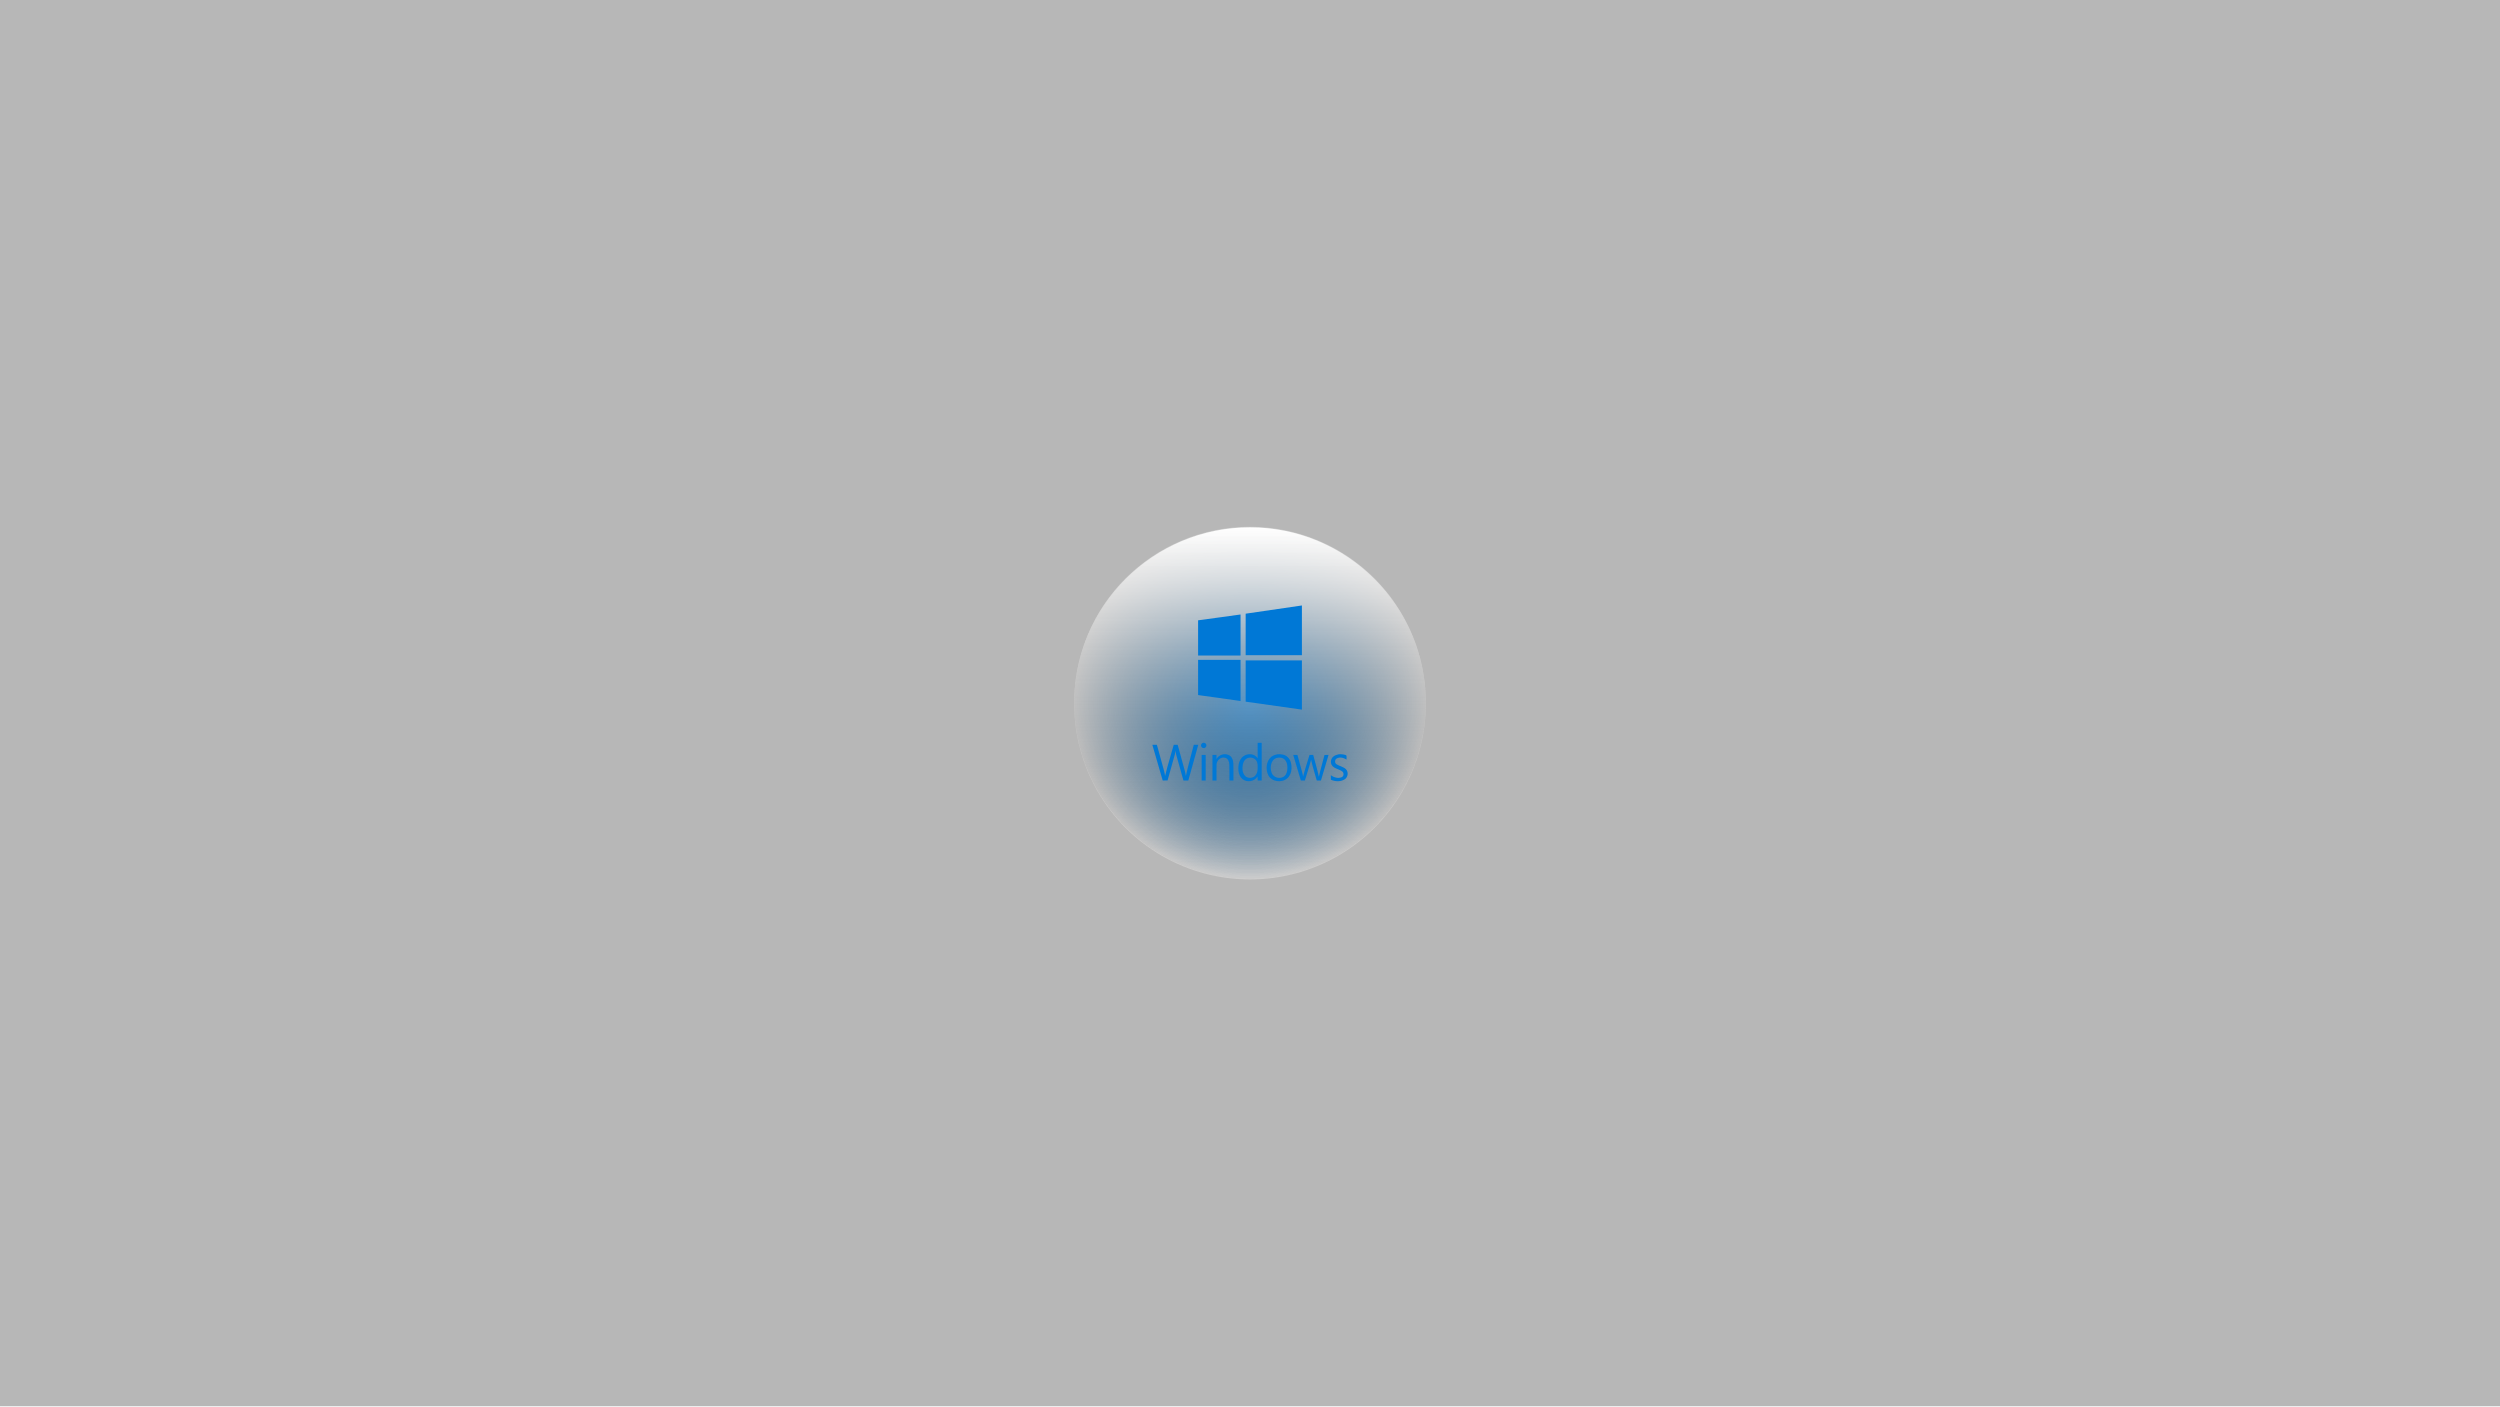
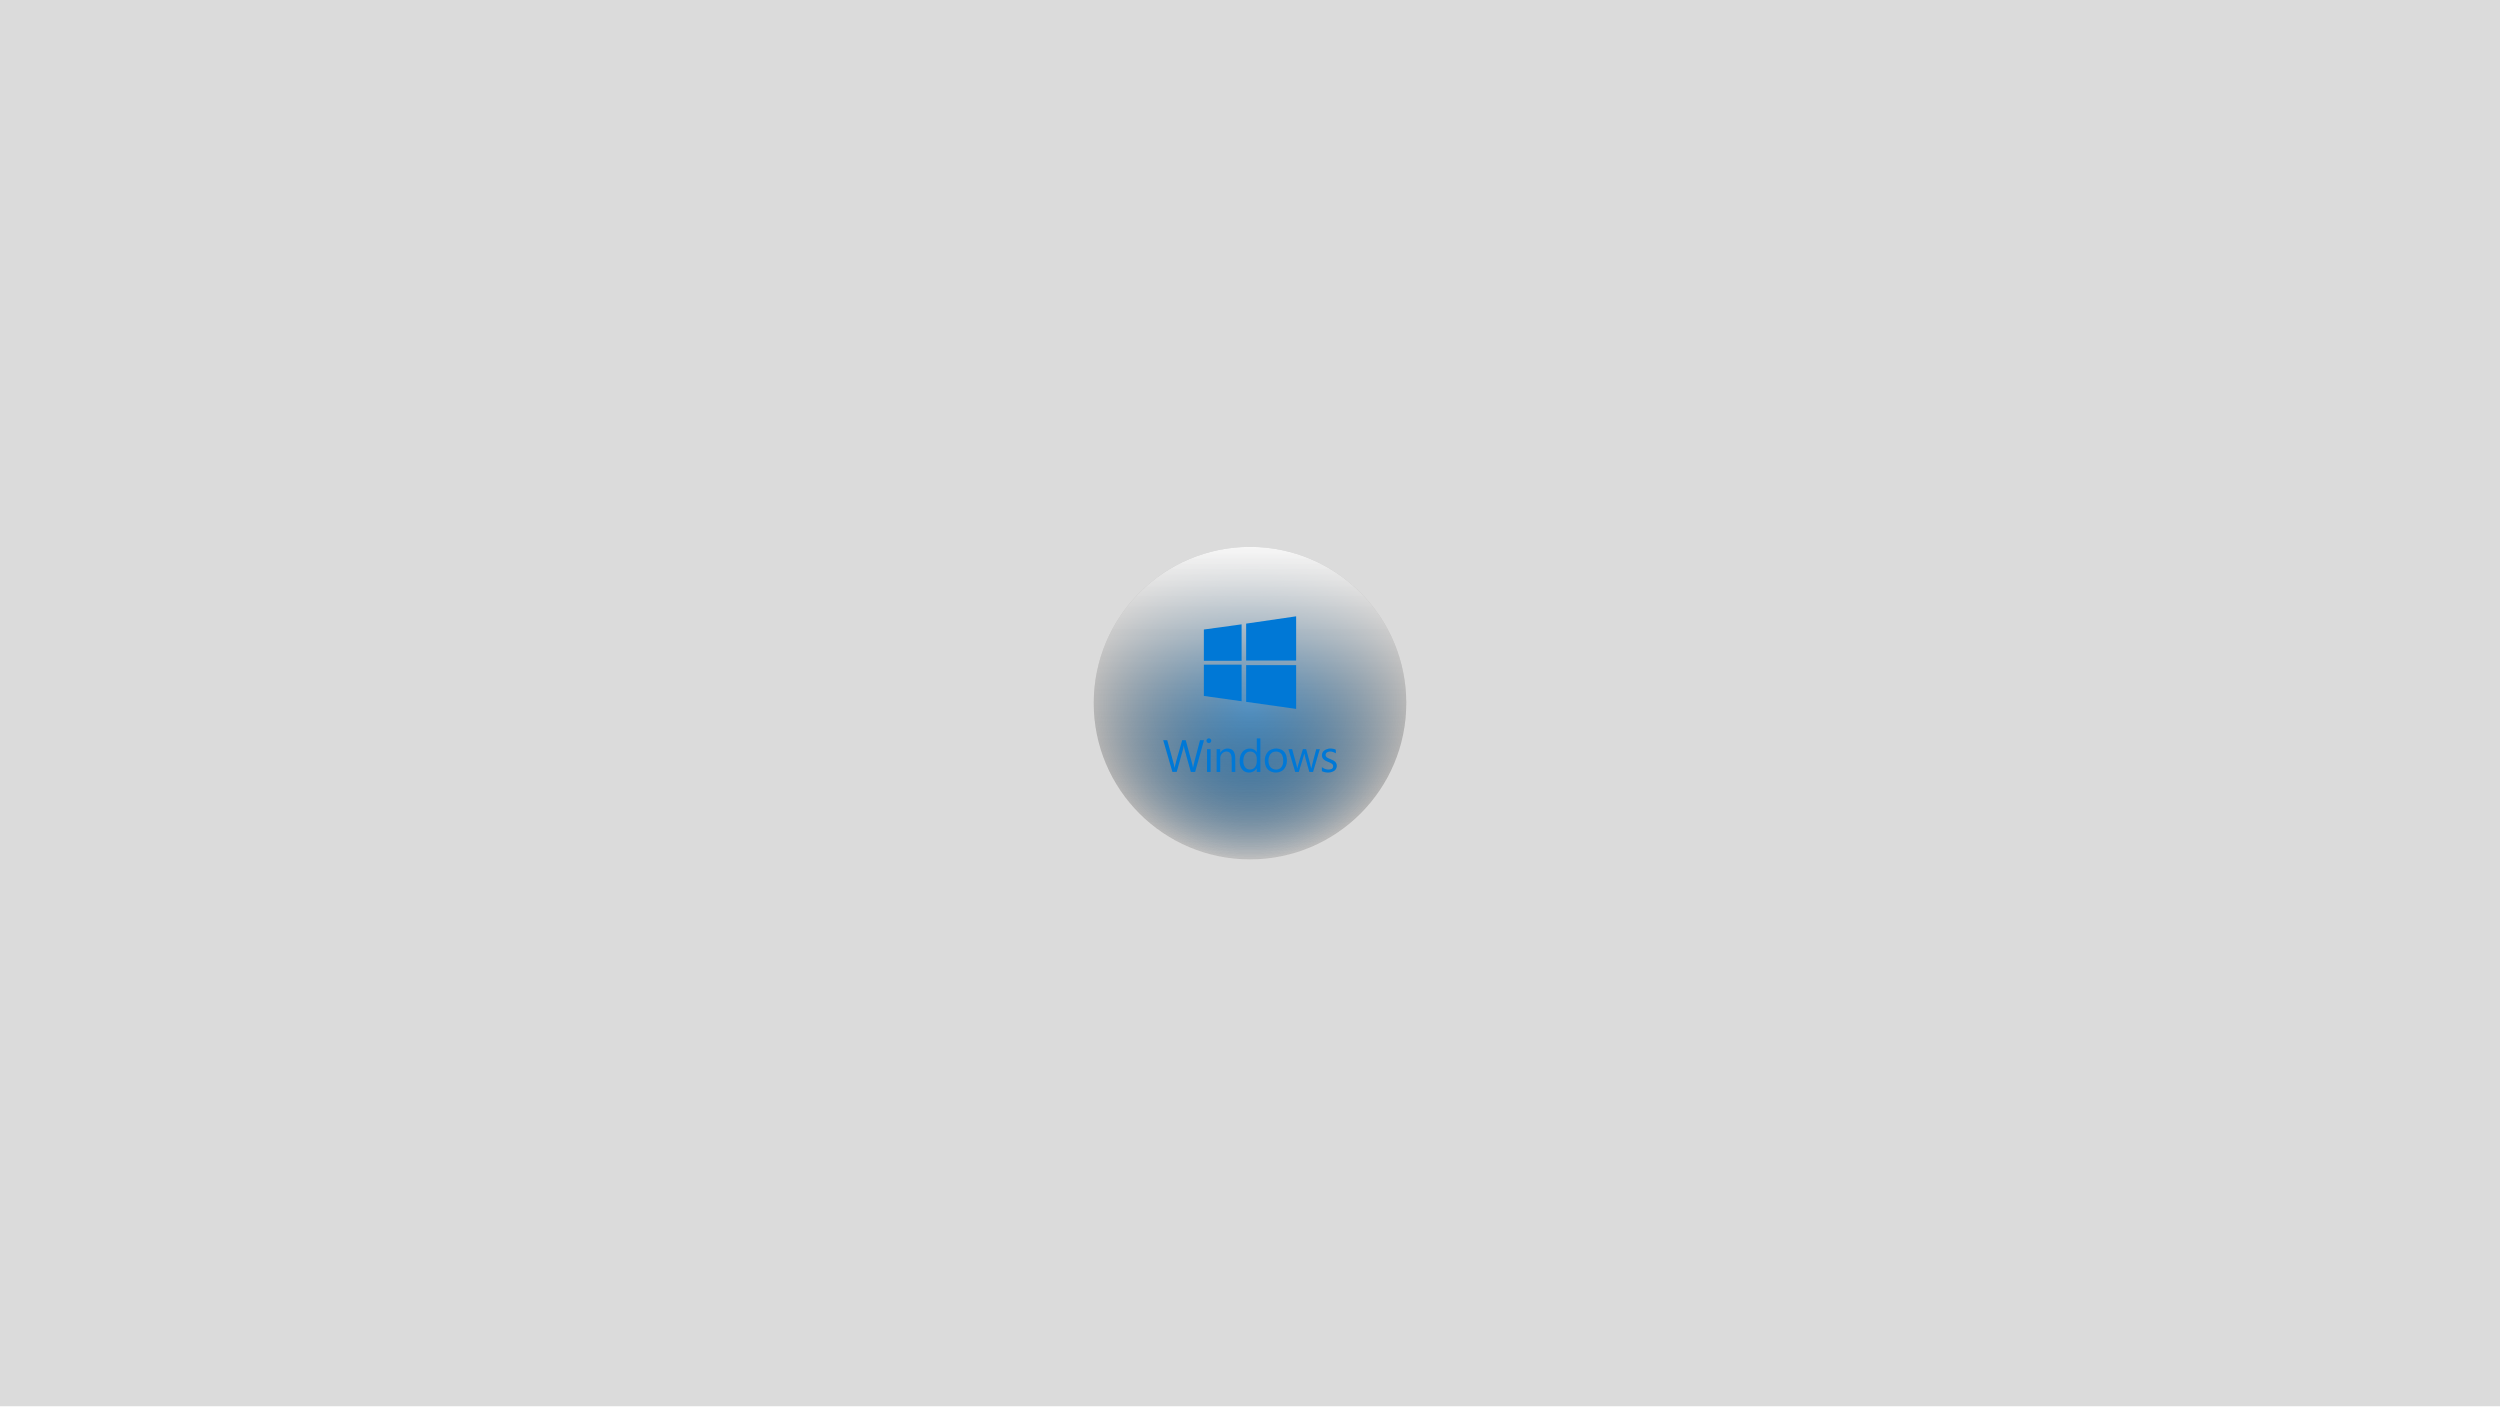
<svg xmlns="http://www.w3.org/2000/svg" xmlns:ns1="http://www.openswatchbook.org/uri/2009/osb" xmlns:xlink="http://www.w3.org/1999/xlink" id="svg3004" version="1.1" width="1920" height="1080" xml:space="preserve">
  <defs id="defs3008">
    <linearGradient id="linearGradient5199">
      <stop style="stop-color:#0078d6;stop-opacity:1;" offset="0" id="stop5201" />
      <stop style="stop-color:#0078d6;stop-opacity:0;" offset="1" id="stop5203" />
    </linearGradient>
    <linearGradient id="linearGradient4164">
      <stop style="stop-color:#0078d6;stop-opacity:0.558;" offset="0" id="stop4166" />
      <stop id="stop5195" offset="1" style="stop-color:#0078d6;stop-opacity:1;" />
    </linearGradient>
    <linearGradient id="linearGradient5303">
      <stop style="stop-color:#f26711;stop-opacity:1;" offset="0" id="stop5305" />
      <stop style="stop-color:#f26711;stop-opacity:0;" offset="1" id="stop5307" />
    </linearGradient>
    <linearGradient id="linearGradient5267">
      <stop style="stop-color:#666666;stop-opacity:1;" offset="0" id="stop5269" />
      <stop style="stop-color:#666666;stop-opacity:0;" offset="1" id="stop5271" />
    </linearGradient>
    <linearGradient id="linearGradient5251" ns1:paint="solid">
      <stop style="stop-color:#666666;stop-opacity:1;" offset="0" id="stop5253" />
    </linearGradient>
    <linearGradient xlink:href="#linearGradient5267" id="linearGradient5273" x1="-395.365" y1="-212.642" x2="4.763" y2="-212.642" gradientUnits="userSpaceOnUse" />
    <radialGradient xlink:href="#linearGradient5303" id="radialGradient5325" cx="-163.148" cy="-366.263" fx="-163.148" fy="-366.263" r="144.094" gradientTransform="matrix(1,0,0,0.9338842,0,-24.21576)" gradientUnits="userSpaceOnUse" />
    <radialGradient xlink:href="#linearGradient4164" id="radialGradient4170" cx="1447.778" cy="-272.917" fx="1447.778" fy="-272.917" r="223.333" gradientTransform="matrix(1,0,0,0.9751244,0,-6.788974)" gradientUnits="userSpaceOnUse" />
    <radialGradient xlink:href="#linearGradient4164-9" id="radialGradient4170-9" cx="1447.778" cy="-272.917" fx="1447.778" fy="-272.917" r="223.333" gradientTransform="matrix(1,0,0,0.9751244,0,-6.788974)" gradientUnits="userSpaceOnUse" />
    <linearGradient id="linearGradient4164-9">
      <stop style="stop-color:#a80030;stop-opacity:1;" offset="0" id="stop4166-0" />
      <stop style="stop-color:#a80030;stop-opacity:0;" offset="1" id="stop4168-2" />
    </linearGradient>
    <radialGradient r="223.333" fy="-272.917" fx="1447.778" cy="-272.917" cx="1447.778" gradientTransform="matrix(1,0,0,0.9751244,0,-6.788974)" gradientUnits="userSpaceOnUse" id="radialGradient4206" xlink:href="#linearGradient4164-9" />
    <radialGradient xlink:href="#linearGradient4164" id="radialGradient14319" gradientUnits="userSpaceOnUse" gradientTransform="matrix(1,0,0,0.9751244,0,-6.788974)" cx="1447.778" cy="-272.917" fx="1447.778" fy="-272.917" r="223.333" />
    <linearGradient xlink:href="#linearGradient5267" id="linearGradient14321" gradientUnits="userSpaceOnUse" x1="-395.365" y1="-212.642" x2="4.763" y2="-212.642" />
    <linearGradient xlink:href="#linearGradient5267" id="linearGradient14345" gradientUnits="userSpaceOnUse" x1="-395.365" y1="-212.642" x2="4.763" y2="-212.642" />
    <radialGradient xlink:href="#linearGradient4164" id="radialGradient14347" gradientUnits="userSpaceOnUse" gradientTransform="matrix(1,0,0,0.9751244,0,-6.788974)" cx="1447.778" cy="-272.917" fx="1447.778" fy="-272.917" r="223.333" />
    <radialGradient xlink:href="#linearGradient4164" id="radialGradient14931" gradientUnits="userSpaceOnUse" gradientTransform="matrix(1,0,0,0.9751244,0,-6.788974)" cx="1447.778" cy="-272.917" fx="1447.778" fy="-272.917" r="223.333" />
    <linearGradient xlink:href="#linearGradient5267" id="linearGradient14933" gradientUnits="userSpaceOnUse" x1="-395.365" y1="-212.642" x2="4.763" y2="-212.642" />
    <radialGradient xlink:href="#linearGradient4164" id="radialGradient14961" gradientUnits="userSpaceOnUse" gradientTransform="matrix(1,0,0,0.9751244,0,-6.788974)" cx="1447.778" cy="-272.917" fx="1447.778" fy="-272.917" r="223.333" />
    <linearGradient xlink:href="#linearGradient5267" id="linearGradient14963" gradientUnits="userSpaceOnUse" x1="-395.365" y1="-212.642" x2="4.763" y2="-212.642" />
    <radialGradient xlink:href="#linearGradient4164" id="radialGradient14989" gradientUnits="userSpaceOnUse" gradientTransform="matrix(1,0,0,0.9751244,0,-6.788974)" cx="1447.778" cy="-272.917" fx="1447.778" fy="-272.917" r="223.333" />
    <linearGradient xlink:href="#linearGradient5267" id="linearGradient14991" gradientUnits="userSpaceOnUse" x1="-395.365" y1="-212.642" x2="4.763" y2="-212.642" />
    <linearGradient xlink:href="#linearGradient5267" id="linearGradient15015" gradientUnits="userSpaceOnUse" x1="-395.365" y1="-212.642" x2="4.763" y2="-212.642" />
    <linearGradient xlink:href="#linearGradient5267" id="linearGradient3725" gradientUnits="userSpaceOnUse" x1="-395.365" y1="-212.642" x2="4.763" y2="-212.642" />
    <radialGradient r="125.556" fy="-292.917" fx="-318.889" cy="-292.917" cx="-318.889" gradientTransform="matrix(1,0,0,1.061947,0,18.14526)" gradientUnits="userSpaceOnUse" id="radialGradient3812" xlink:href="#linearGradient3787-8" />
    <linearGradient id="linearGradient3787-8">
      <stop style="stop-color:#000000;stop-opacity:1;" offset="0" id="stop3789-9" />
      <stop style="stop-color:#000000;stop-opacity:0;" offset="1" id="stop3791-4" />
    </linearGradient>
    <radialGradient r="125.556" fy="-292.917" fx="-318.889" cy="-292.917" cx="-318.889" gradientTransform="matrix(1,0,0,1.061947,0,18.14526)" gradientUnits="userSpaceOnUse" id="radialGradient6789" xlink:href="#linearGradient3787-8" />
    <radialGradient xlink:href="#linearGradient3787-8" id="radialGradient4790" gradientUnits="userSpaceOnUse" gradientTransform="matrix(1,0,0,1.061947,0,18.14526)" cx="-318.889" cy="-292.917" fx="-318.889" fy="-292.917" r="125.556" />
    <radialGradient xlink:href="#linearGradient4164" id="radialGradient4792" gradientUnits="userSpaceOnUse" gradientTransform="matrix(1,0,0,0.9751244,0,-6.788974)" cx="1447.778" cy="-272.917" fx="1447.778" fy="-272.917" r="223.333" />
    <linearGradient xlink:href="#linearGradient5267" id="linearGradient4794" gradientUnits="userSpaceOnUse" x1="-395.365" y1="-212.642" x2="4.763" y2="-212.642" />
    <linearGradient xlink:href="#linearGradient5267" id="linearGradient5191" gradientUnits="userSpaceOnUse" x1="-395.365" y1="-212.642" x2="4.763" y2="-212.642" />
    <radialGradient xlink:href="#linearGradient5199" id="radialGradient5205" cx="1447.778" cy="-272.917" fx="1447.778" fy="-272.917" r="223.333" gradientTransform="matrix(1,0,0,0.9751244,0,-6.788974)" gradientUnits="userSpaceOnUse" />
    <radialGradient xlink:href="#linearGradient3787-8" id="radialGradient5267" gradientUnits="userSpaceOnUse" gradientTransform="matrix(1,0,0,1.061947,0,18.14526)" cx="-318.889" cy="-292.917" fx="-318.889" fy="-292.917" r="125.556" />
    <radialGradient xlink:href="#linearGradient5199" id="radialGradient5269" gradientUnits="userSpaceOnUse" gradientTransform="matrix(1,0,0,0.9751244,0,-6.788974)" cx="1447.778" cy="-272.917" fx="1447.778" fy="-272.917" r="223.333" />
    <linearGradient xlink:href="#linearGradient5267" id="linearGradient5271" gradientUnits="userSpaceOnUse" x1="-395.365" y1="-212.642" x2="4.763" y2="-212.642" />
    <linearGradient xlink:href="#linearGradient5267" id="linearGradient3077" gradientUnits="userSpaceOnUse" x1="-395.365" y1="-212.642" x2="4.763" y2="-212.642" />
    <radialGradient xlink:href="#linearGradient5199" id="radialGradient3079" gradientUnits="userSpaceOnUse" gradientTransform="matrix(1,0,0,0.9751244,0,-6.788974)" cx="1447.778" cy="-272.917" fx="1447.778" fy="-272.917" r="223.333" />
    <radialGradient xlink:href="#linearGradient3787-8" id="radialGradient3081" gradientUnits="userSpaceOnUse" gradientTransform="matrix(1,0,0,1.061947,0,18.14526)" cx="-318.889" cy="-292.917" fx="-318.889" fy="-292.917" r="125.556" />
    <radialGradient xlink:href="#linearGradient3787-8-7" id="radialGradient3861" gradientUnits="userSpaceOnUse" gradientTransform="matrix(1,0,0,1.061947,0,18.14526)" cx="-318.889" cy="-292.917" fx="-318.889" fy="-292.917" r="125.556" />
    <linearGradient id="linearGradient3787-8-7">
      <stop style="stop-color:#000000;stop-opacity:1;" offset="0" id="stop3789-9-2" />
      <stop style="stop-color:#000000;stop-opacity:0;" offset="1" id="stop3791-4-9" />
    </linearGradient>
    <radialGradient xlink:href="#linearGradient5199-5" id="radialGradient3859" gradientUnits="userSpaceOnUse" gradientTransform="matrix(1,0,0,0.9751244,0,-6.788974)" cx="1447.778" cy="-272.917" fx="1447.778" fy="-272.917" r="223.333" />
    <linearGradient id="linearGradient5199-5">
      <stop style="stop-color:#0078d6;stop-opacity:1;" offset="0" id="stop5201-5" />
      <stop style="stop-color:#0078d6;stop-opacity:0;" offset="1" id="stop5203-3" />
    </linearGradient>
    <linearGradient xlink:href="#linearGradient5267-3" id="linearGradient3857" gradientUnits="userSpaceOnUse" x1="-395.365" y1="-212.642" x2="4.763" y2="-212.642" />
    <linearGradient id="linearGradient5267-3">
-       <stop style="stop-color:#ffffff;stop-opacity:1;" offset="0" id="stop5269-7" />
+       <stop style="stop-color:#f7f7f7;stop-opacity:1;" offset="0" id="stop5269-7" />
      <stop style="stop-color:#666666;stop-opacity:0;" offset="1" id="stop5271-3" />
    </linearGradient>
    <linearGradient xlink:href="#linearGradient5267-3" id="linearGradient3844" gradientUnits="userSpaceOnUse" x1="-395.365" y1="-212.642" x2="4.763" y2="-212.642" />
    <radialGradient xlink:href="#linearGradient5199-5" id="radialGradient3846" gradientUnits="userSpaceOnUse" gradientTransform="matrix(1,0,0,0.9751244,0,-6.788974)" cx="1447.778" cy="-272.917" fx="1447.778" fy="-272.917" r="223.333" />
    <radialGradient xlink:href="#linearGradient3787-8-7" id="radialGradient3848" gradientUnits="userSpaceOnUse" gradientTransform="matrix(1,0,0,1.061947,0,18.14526)" cx="-318.889" cy="-292.917" fx="-318.889" fy="-292.917" r="125.556" />
+     <linearGradient xlink:href="#linearGradient5267-3" id="linearGradient3847" gradientUnits="userSpaceOnUse" x1="-395.365" y1="-212.642" x2="4.763" y2="-212.642" />
+     <radialGradient xlink:href="#linearGradient5199-5" id="radialGradient3849" gradientUnits="userSpaceOnUse" gradientTransform="matrix(1,0,0,0.9751244,0,-6.788974)" cx="1447.778" cy="-272.917" fx="1447.778" fy="-272.917" r="223.333" />
+     <radialGradient xlink:href="#linearGradient3787-8-7" id="radialGradient3851" gradientUnits="userSpaceOnUse" gradientTransform="matrix(1,0,0,1.061947,0,18.14526)" cx="-318.889" cy="-292.917" fx="-318.889" fy="-292.917" r="125.556" />
+     <radialGradient xlink:href="#linearGradient3787-8-7" id="radialGradient3870" gradientUnits="userSpaceOnUse" gradientTransform="matrix(1,0,0,1.061947,0,18.14526)" cx="-318.889" cy="-292.917" fx="-318.889" fy="-292.917" r="125.556" />
+     <radialGradient xlink:href="#linearGradient5199-5" id="radialGradient3872" gradientUnits="userSpaceOnUse" gradientTransform="matrix(1,0,0,0.9751244,0,-6.788974)" cx="1447.778" cy="-272.917" fx="1447.778" fy="-272.917" r="223.333" />
+     <linearGradient xlink:href="#linearGradient5267-3" id="linearGradient3874" gradientUnits="userSpaceOnUse" x1="-395.365" y1="-212.642" x2="4.763" y2="-212.642" />
  </defs>
  <g id="g3012" transform="matrix(1.25,0,0,-1.25,0,1080)">
-     <rect style="fill:#b7b7b7;fill-opacity:1;stroke:none" id="rect3036" width="1536" height="864" x="0" y="-864" transform="scale(1,-1)" />
-     <g id="g3850">
-       <path transform="matrix(1.08777,0,0,-1.008,913.295,91.62002)" d="m -34.286,-337.679 a 99.286,107.143 0 1 1 -198.571,0 99.286,107.143 0 1 1 198.571,0 z" id="path3219" style="fill:#cdcdcd;fill-opacity:1;fill-rule:nonzero;stroke:none" />
-       <path transform="matrix(0,0.860177,0.81,0,1005.263,706.3009)" d="m -193.333,-292.917 a 125.556,133.333 0 1 1 -251.111,0 125.556,133.333 0 1 1 251.111,0 z" id="path5277-0-0" style="opacity:0.75;fill:url(#radialGradient3848);fill-opacity:1;fill-rule:evenodd;stroke:none" />
-       <path transform="matrix(0.4835821,0,0,-0.4959184,67.88056,296.6556)" d="m 1671.111,-272.917 a 223.333,217.778 0 1 1 -446.667,0 223.333,217.778 0 1 1 446.667,0 z" id="path4162-3" style="fill:url(#radialGradient3846);fill-opacity:1;fill-rule:nonzero;stroke:none" />
-       <path transform="matrix(0,-0.5398262,-0.5813513,0,644.3803,326.5714)" d="m 4.763,-212.642 a 200.064,185.774 0 1 1 -400.129,0 200.064,185.774 0 1 1 400.129,0 z" id="path3806-8" style="fill:url(#linearGradient3844);fill-opacity:1;fill-rule:evenodd;stroke:none" />
+     <rect style="fill:#dbdbdb;fill-opacity:1;stroke:none" id="rect3036" width="1536" height="864" x="0" y="-864" transform="scale(1,-1)" />
+     <g id="g3853" transform="matrix(0.8888887,0,0,0.8888887,85.33345,48.00005)">
+       <path transform="matrix(1.08777,0,0,-1.008,913.295,91.62002)" d="m -34.286,-337.679 c 0,59.173 -44.452,107.143 -99.286,107.143 -54.834,0 -99.286,-47.969 -99.286,-107.143 0,-59.173 44.452,-107.143 99.286,-107.143 54.834,0 99.286,47.969 99.286,107.143 z" id="path3219" style="fill:#bfbfbf;fill-opacity:1;fill-rule:nonzero;stroke:none" />
+       <path transform="matrix(0,0.860177,0.81,0,1005.263,706.3009)" d="m -193.333,-292.917 c 0,73.638 -56.213,133.333 -125.556,133.333 -69.342,0 -125.556,-59.695 -125.556,-133.333 0,-73.638 56.213,-133.333 125.556,-133.333 69.342,0 125.556,59.695 125.556,133.333 z" id="path5277-0-0" style="opacity:0.75;fill:url(#radialGradient3870);fill-opacity:1;fill-rule:evenodd;stroke:none" />
+       <path transform="matrix(0.4835821,0,0,-0.4959184,67.88056,296.6556)" d="m 1671.111,-272.917 c 0,120.275 -99.99,217.778 -223.333,217.778 -123.344,0 -223.333,-97.502 -223.333,-217.778 0,-120.275 99.99,-217.778 223.333,-217.778 123.344,0 223.333,97.502 223.333,217.778 z" id="path4162-3" style="fill:url(#radialGradient3872);fill-opacity:1;fill-rule:nonzero;stroke:none" />
+       <path transform="matrix(0,-0.5398262,-0.5813513,0,644.3803,326.5714)" d="m 4.763,-212.642 c 0,102.6 -89.572,185.774 -200.064,185.774 -110.493,0 -200.064,-83.174 -200.064,-185.774 0,-102.6 89.572,-185.774 200.064,-185.774 110.493,0 200.064,83.174 200.064,185.774 z" id="path3806-8" style="fill:url(#linearGradient3874);fill-opacity:1;fill-rule:evenodd;stroke:none" />
      <g transform="translate(660,324)" id="g3083-5">
        <g id="g3269-7" transform="matrix(0.7305936,0,0,-0.7305936,76.1096,168)" style="fill:#0078d6;fill-opacity:1">
          <path id="path3216-8" d="m 0,12.49 35.7,-4.9 v 34.5 H 0 M 40,6.91 87.3,0 V 41.8 H 40 M 0,45.74 h 35.7 v 34.6 L 0,75.34 M 40,46.2 H 87.3 V 87.6 L 40,80.9" style="fill:#0078d6;fill-opacity:1" />
        </g>
        <g id="g3260-7" transform="matrix(0.4141818,0,0,-0.4141818,0.8040033,89.43596)" style="fill:#0078d6;fill-opacity:1">
          <path id="path3218-5" d="m 113.95,16.99 c 2.25,0.01 4.5,0.01 6.76,0.04 3.51,12.68 6.97,25.38 10.49,38.07 0.75,2.66 1.31,5.38 1.64,8.14 3.66,-15.57 8.66,-30.81 12.86,-46.25 1.95,0.01 3.9,0.01 5.85,0.02 3.09,10.99 5.98,22.03 9.04,33.03 1.13,4.38 2.59,8.7 3.05,13.23 3.31,-15.55 8.03,-30.79 11.78,-46.24 C 177.64,17 179.86,17 182.08,17 177.24,34.69 172.2,52.33 167.3,70 h -7.21 c -3.55,-12.69 -7.07,-25.39 -10.66,-38.06 -0.6,-2.05 -0.85,-4.17 -1.04,-6.29 -0.28,1.83 -0.54,3.68 -1.01,5.47 -3.63,12.92 -7.31,25.82 -10.84,38.76 -2.4,0.13 -4.8,0.14 -7.2,0.12 -5.15,-17.66 -10.26,-35.34 -15.39,-53.01" style="fill:#0078d6;fill-opacity:1" />
          <path id="path3220-4-3" d="m 186.2,17.42 a 4,4 0 1 1 0,1 M 187.1,32 h 6 v 38 h -6" style="fill:#0078d6;fill-opacity:1" />
          <path id="path3222-7-8" d="m 209.06,38.12 c 3.43,-6.11 11.43,-8.92 17.88,-6.09 5.13,2 7.04,7.94 7.2,13 0.28,8.32 0.05,16.65 0.12,24.97 -2,0 -4,0 -6,-0.01 -0.09,-7.99 0.21,-16 -0.14,-23.99 -0.16,-3.96 -1.84,-8.72 -6.15,-9.73 -6.29,-1.9 -12.57,3.77 -12.77,9.99 -0.18,7.91 -0.01,15.83 -0.07,23.74 h -6 c 0.01,-12.67 0.01,-25.33 0,-38 h 6.01 c -0.01,2.04 -0.02,4.08 -0.08,6.12" style="fill:#0078d6;fill-opacity:1" />
          <path id="path3224-7-2" d="m 270.13,14.01 c 2,-0.01 4,-0.01 6,-0.01 v 56 h -5.98 c 0.01,-2.03 -0.03,-4.06 -0.17,-6.09 -4.33,7.78 -15.91,9.5 -22.53,3.73 -4.73,-4.07 -6.17,-10.69 -5.92,-16.68 0.05,-6.08 2.05,-12.54 6.89,-16.51 6.29,-5.18 17.44,-4.88 21.75,2.73 -0.08,-7.73 -0.01,-15.45 -0.04,-23.17 m -12.92,22.14 c -4.8,0.76 -8.05,5.14 -8.95,9.67 -1.18,5.46 -0.97,11.78 2.47,16.42 3.72,4.94 11.93,5.05 15.91,0.38 2.71,-2.82 3.48,-6.86 3.5,-10.64 0.03,-3.99 0.37,-8.49 -2.28,-11.82 -2.34,-3.33 -6.71,-4.83 -10.65,-4.01" style="fill:#0078d6;fill-opacity:1" />
          <path id="path3226-9-1" d="m 299.47,31.06 c 5.35,-0.47 11.28,0.37 15.3,4.24 4.54,4.19 5.89,10.7 5.64,16.65 -0.07,5.35 -2.05,10.78 -5.97,14.51 -8.18,7.44 -23.37,5.81 -28.56,-4.42 -4.08,-8.57 -3.26,-20.43 4.19,-26.94 2.67,-2.26 6.05,-3.29 9.4,-4.04 m -1.08,5.44 c -8.81,2.71 -10.3,14.22 -7.55,21.79 2.19,6.72 10.73,9.7 16.86,6.56 4.15,-1.91 6.04,-6.59 6.44,-10.88 0.45,-5.01 0.05,-10.69 -3.49,-14.6 -3,-3.38 -8.08,-4.11 -12.26,-2.87" style="fill:#0078d6;fill-opacity:1" />
          <path id="path3228-0-7" d="m 322.91,32 h 6.26 c 2.48,9.05 4.88,18.12 7.41,27.16 0.51,1.7 0.7,3.46 0.88,5.22 2.83,-10.9 6.41,-21.6 9.62,-32.39 l 5.47,0.03 c 2.75,10.8 6.17,21.44 8.45,32.35 2.35,-10.85 5.69,-21.46 8.3,-32.25 2.01,-0.1 4.02,-0.13 6.04,-0.15 -3.81,12.67 -7.46,25.38 -11.29,38.03 h -6.22 c -2.7,-10.3 -6.2,-20.4 -8.39,-30.81 -2.61,10.4 -6.23,20.52 -9.21,30.81 h -6.01 c -3.76,-12.67 -7.6,-25.31 -11.31,-38" style="fill:#0078d6;fill-opacity:1" />
          <path id="path3230-1-7" d="m 390.46,31.04 c 3.75,-0.26 7.57,0.1 11.1,1.48 0.98,1.86 0.22,4.3 0.45,6.39 -4.21,-2.63 -10.01,-4.31 -14.58,-1.63 -3.13,1.7 -3.28,6.73 -0.23,8.6 4.37,2.83 9.92,3.57 13.8,7.21 4.28,4.12 3.24,12.04 -1.77,15.13 -6.09,3.88 -14.11,3.5 -20.49,0.54 0,-2.24 -0.01,-4.48 -0.05,-6.72 4.54,3.46 10.92,5.38 16.35,2.92 3.17,-1.59 3.33,-6.46 0.54,-8.51 -4.37,-3.22 -10.36,-3.73 -14.24,-7.75 -3.83,-3.86 -3.14,-10.96 1.13,-14.23 2.21,-2.03 5.2,-2.64 7.99,-3.43" style="fill:#0078d6;fill-opacity:1" />
        </g>
      </g>
    </g>
  </g>
</svg>
